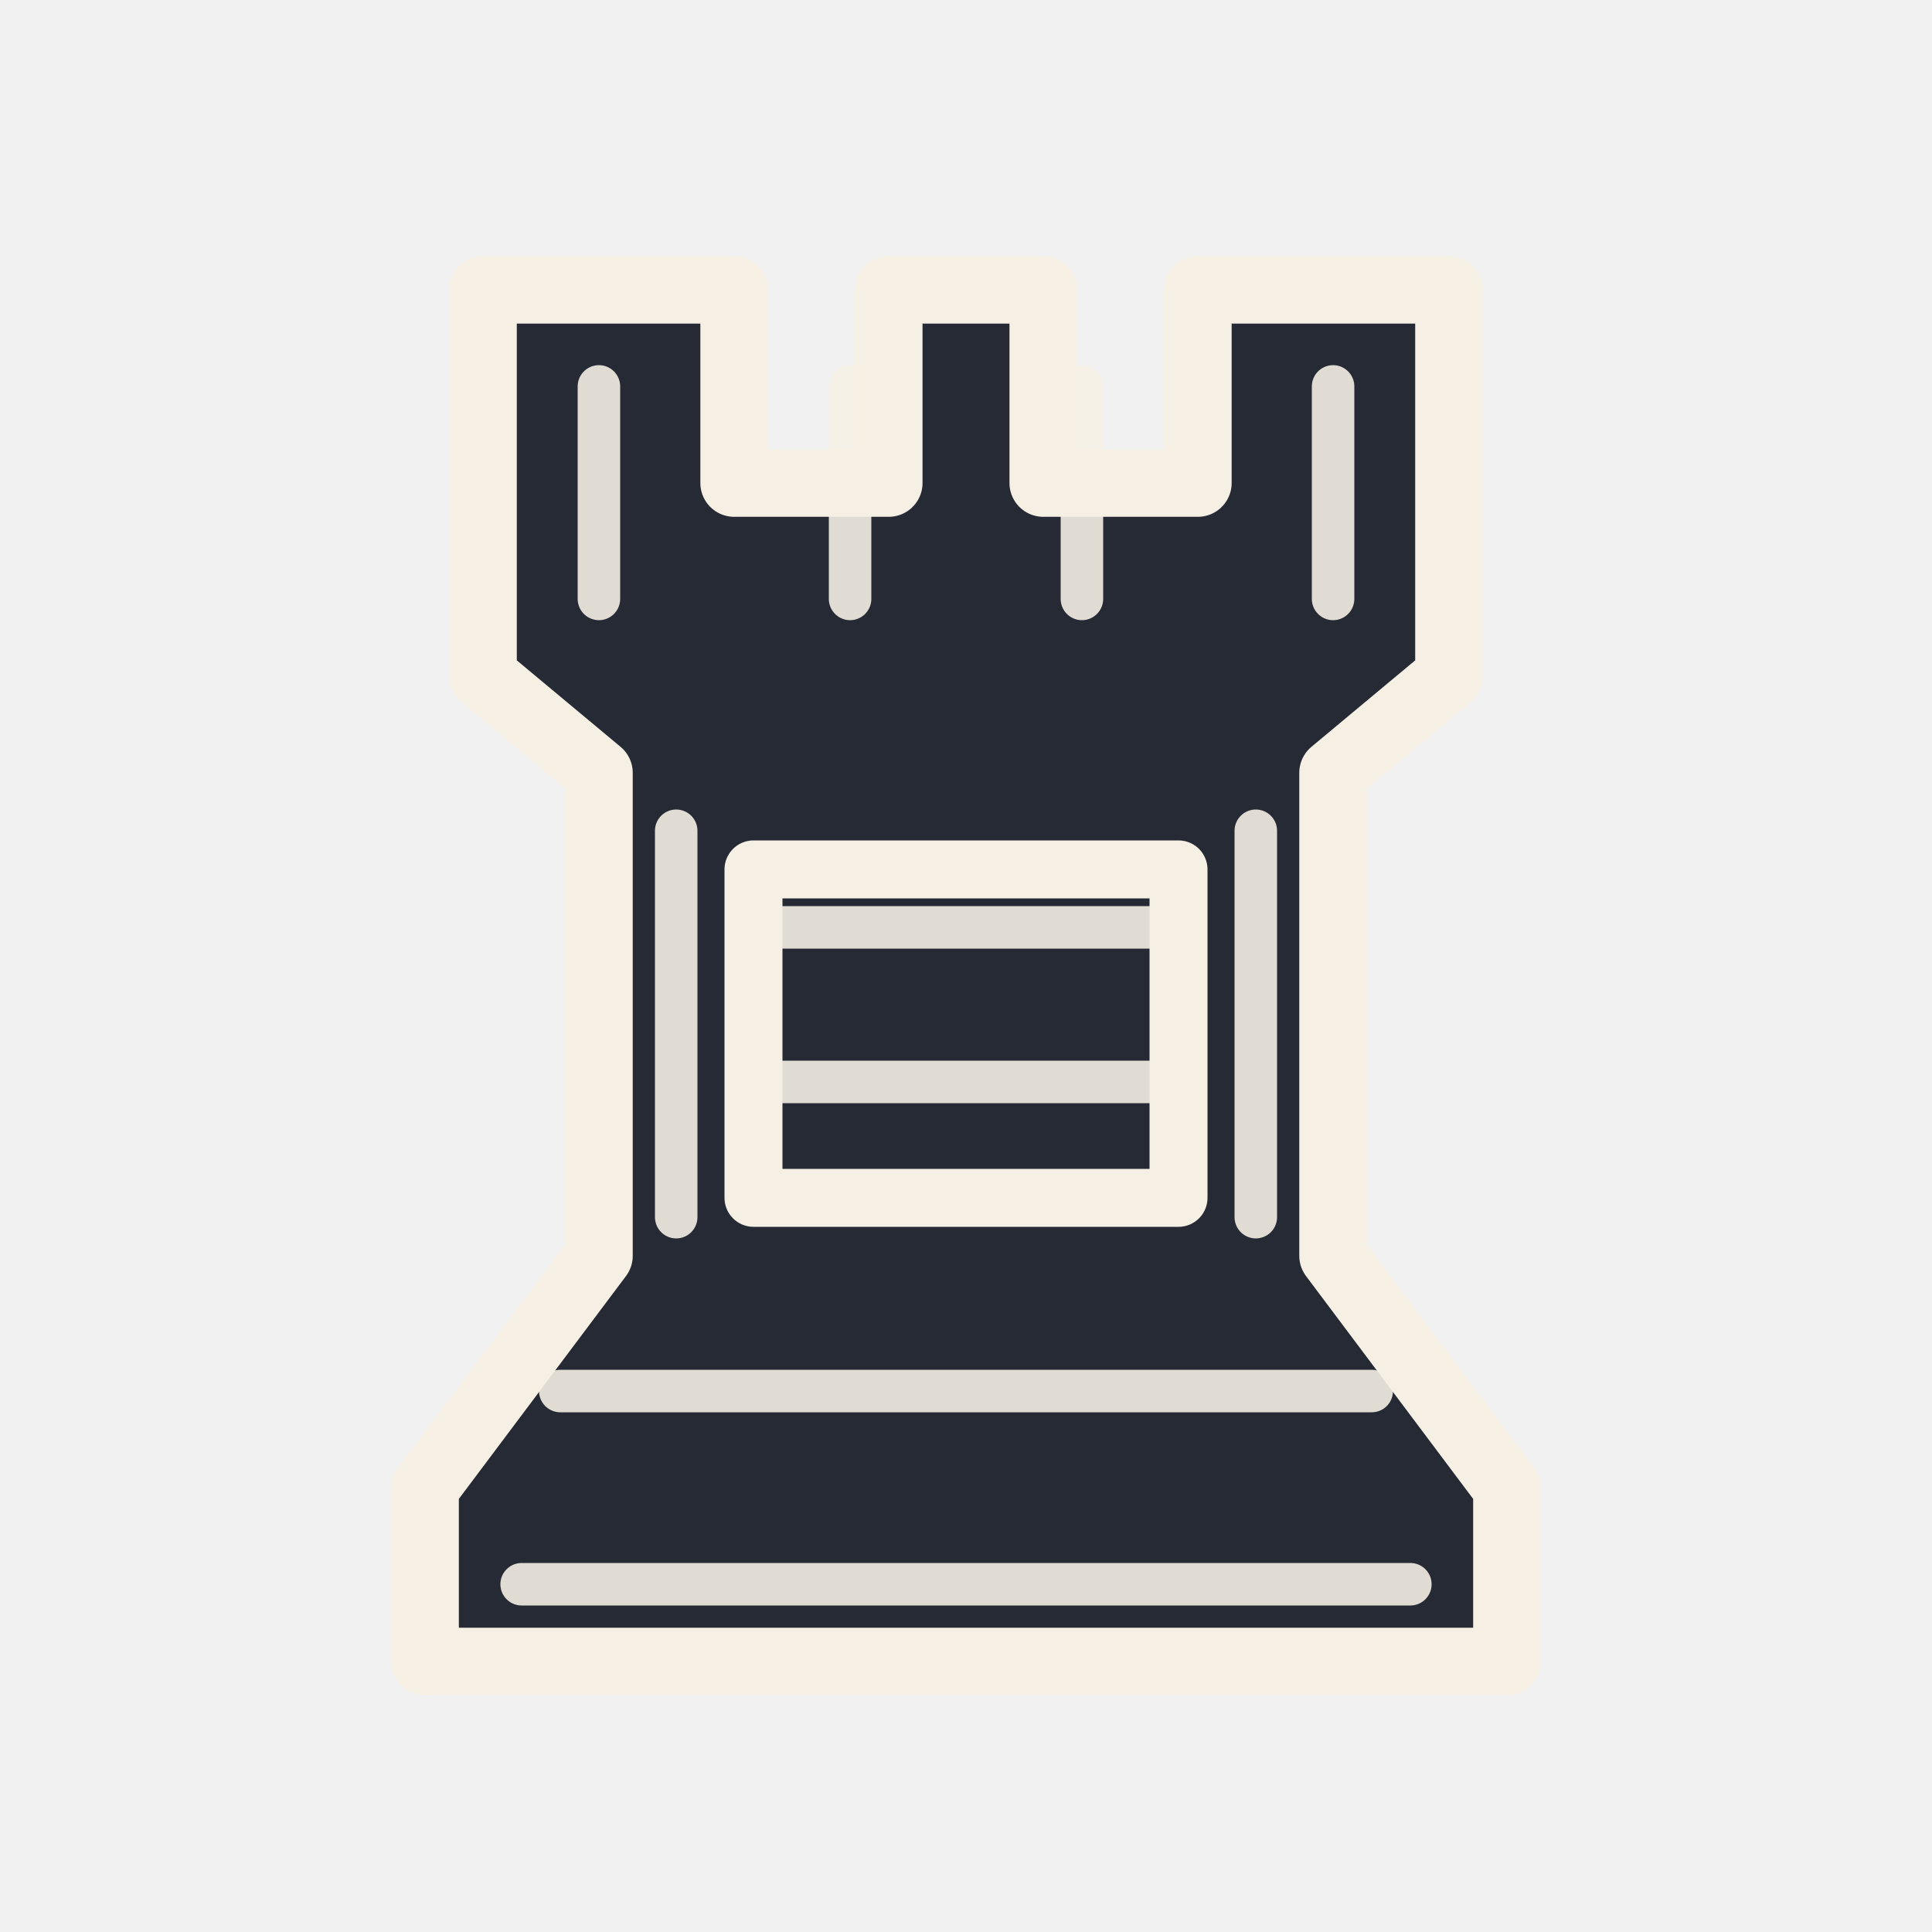
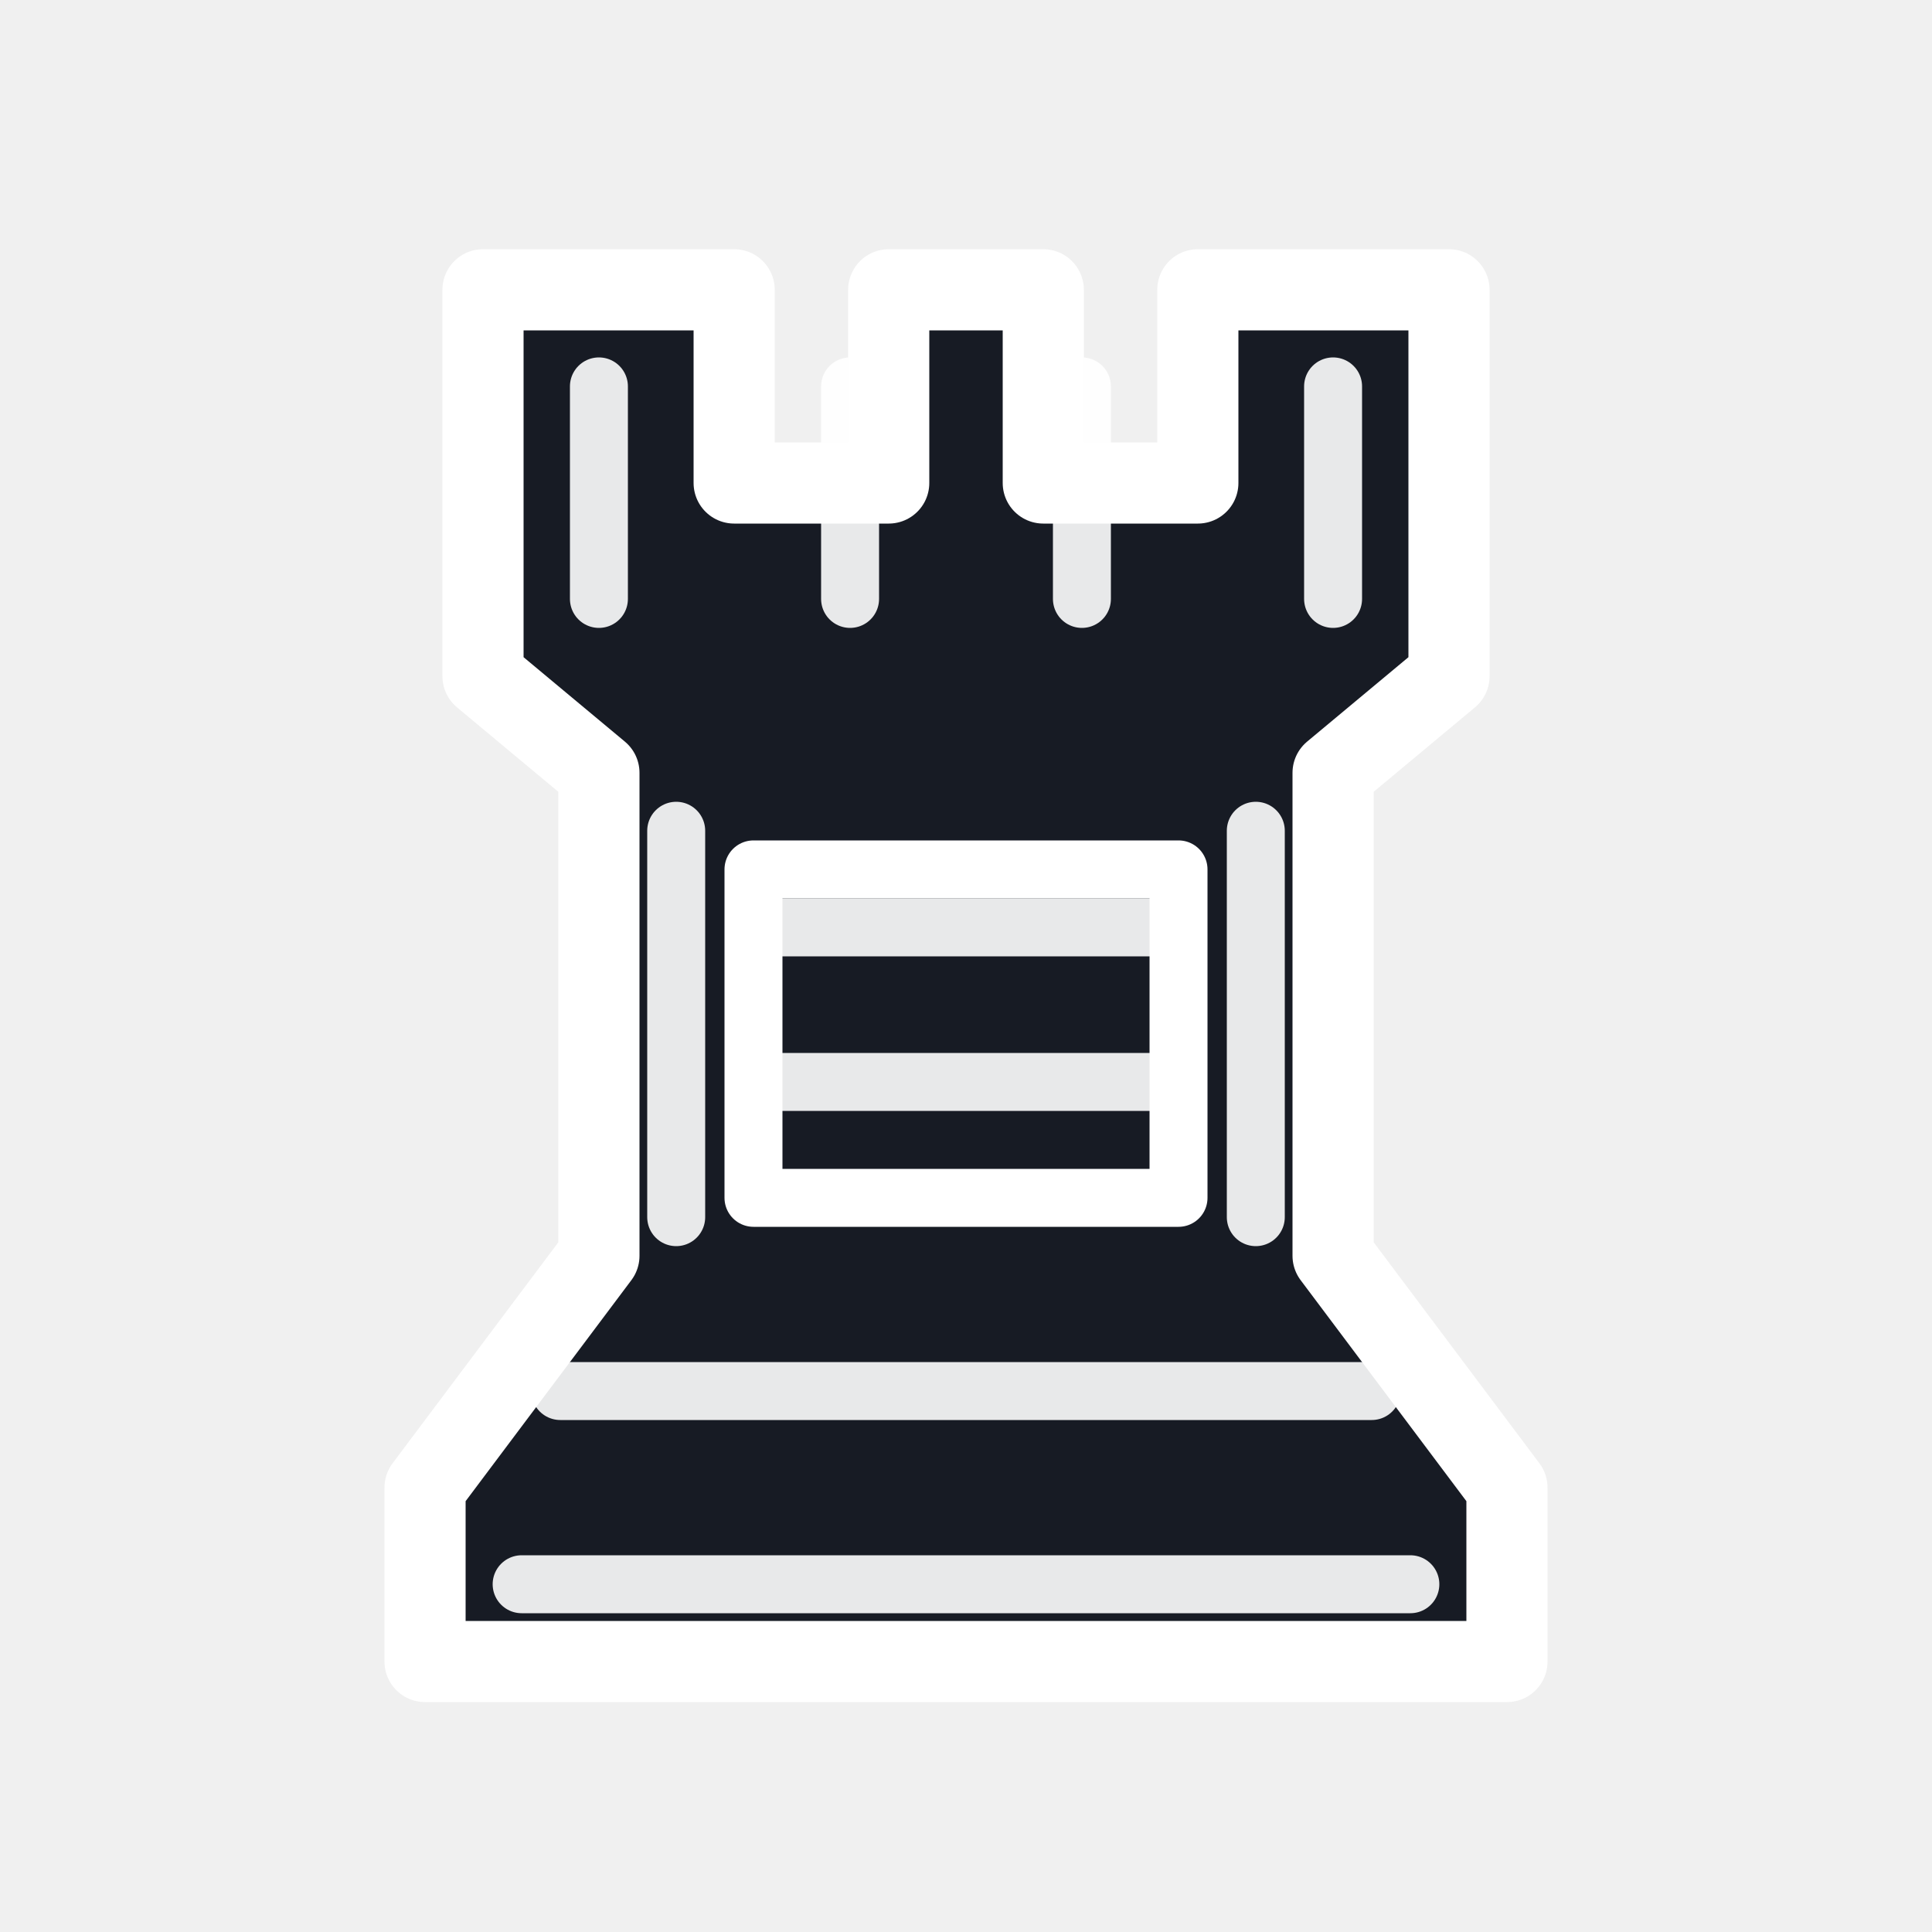
<svg xmlns="http://www.w3.org/2000/svg" viewBox="0 0 100 100" role="img" aria-label="Black Rook">
-   <g fill="#252a35" stroke="#f5efe4" stroke-width="3.5" stroke-linejoin="round" stroke-linecap="round">
+   <g fill="#171b24" stroke="#ffffff" stroke-width="4.2" stroke-linejoin="round" stroke-linecap="round">
    <path d="M25 15h13v10h8V15h8v10h8V15h13v20l-6 5v25l9 12v9H22v-9l9-12V40l-6-5z" />
    <path d="M39 45h22v17H39z" fill="none" stroke-width="3" />
-     <g fill="none" stroke="#f5efe4" stroke-width="2.2" stroke-linecap="round" stroke-linejoin="round" opacity=".9">
+     <g fill="none" stroke="#ffffff" stroke-width="3" stroke-linecap="round" stroke-linejoin="round" opacity=".9">
      <path d="M31 20v11M44 20v11M56 20v11M69 20v11M35 43v20M65 43v20M29 72h42M27 82h46" />
      <path d="M40 48h20M40 56h20" />
    </g>
  </g>
</svg>
